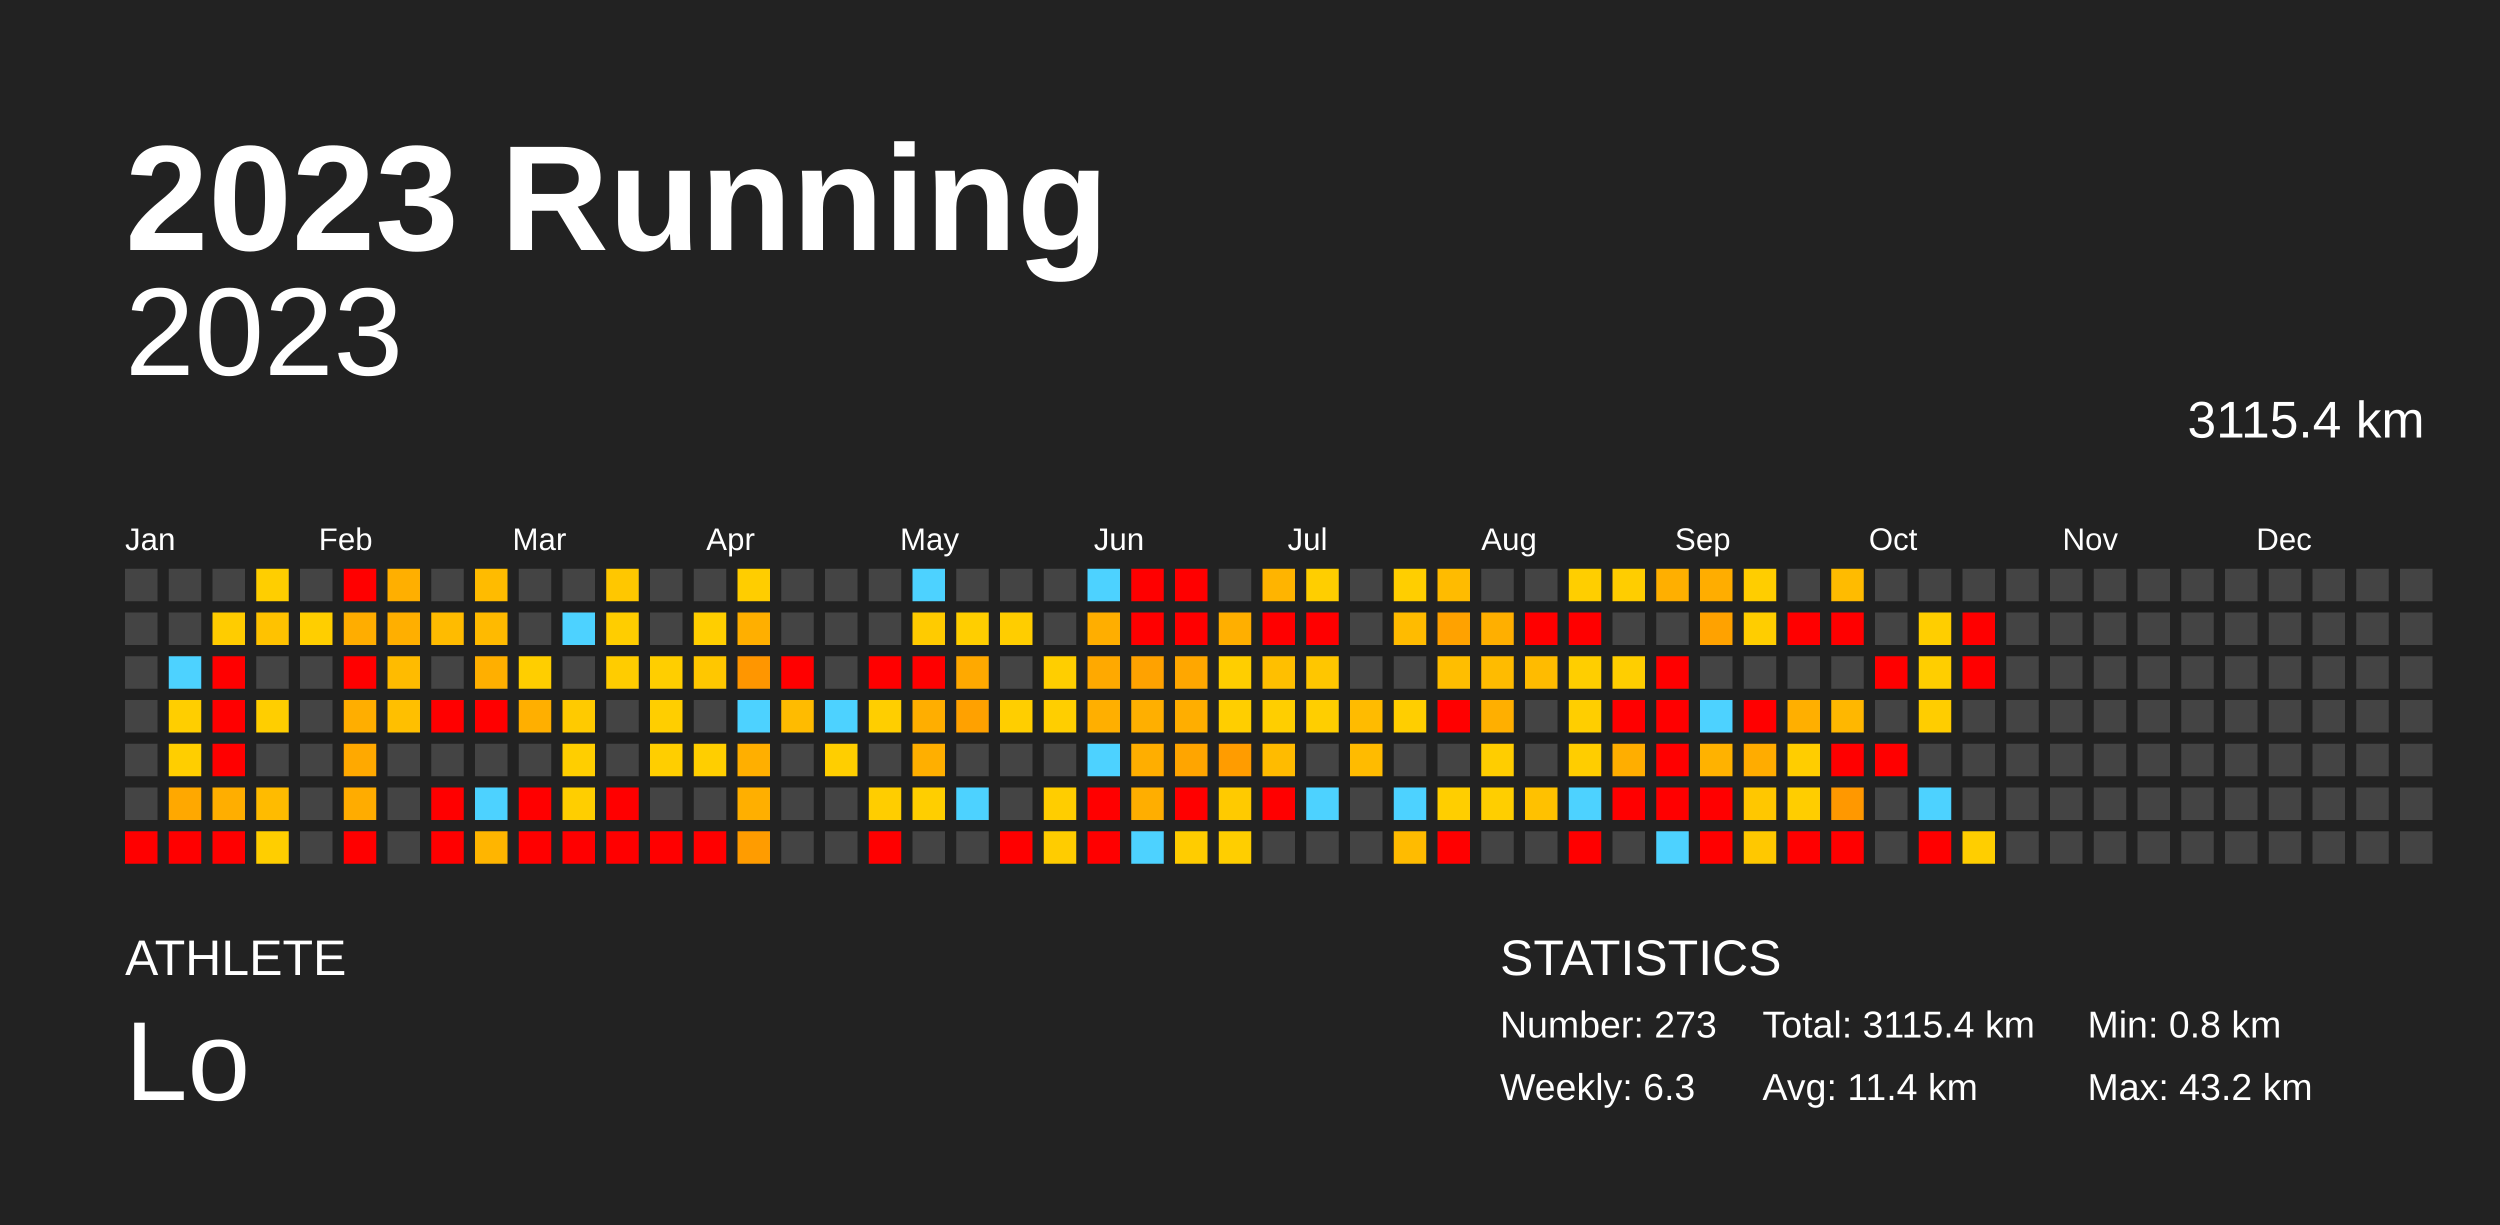
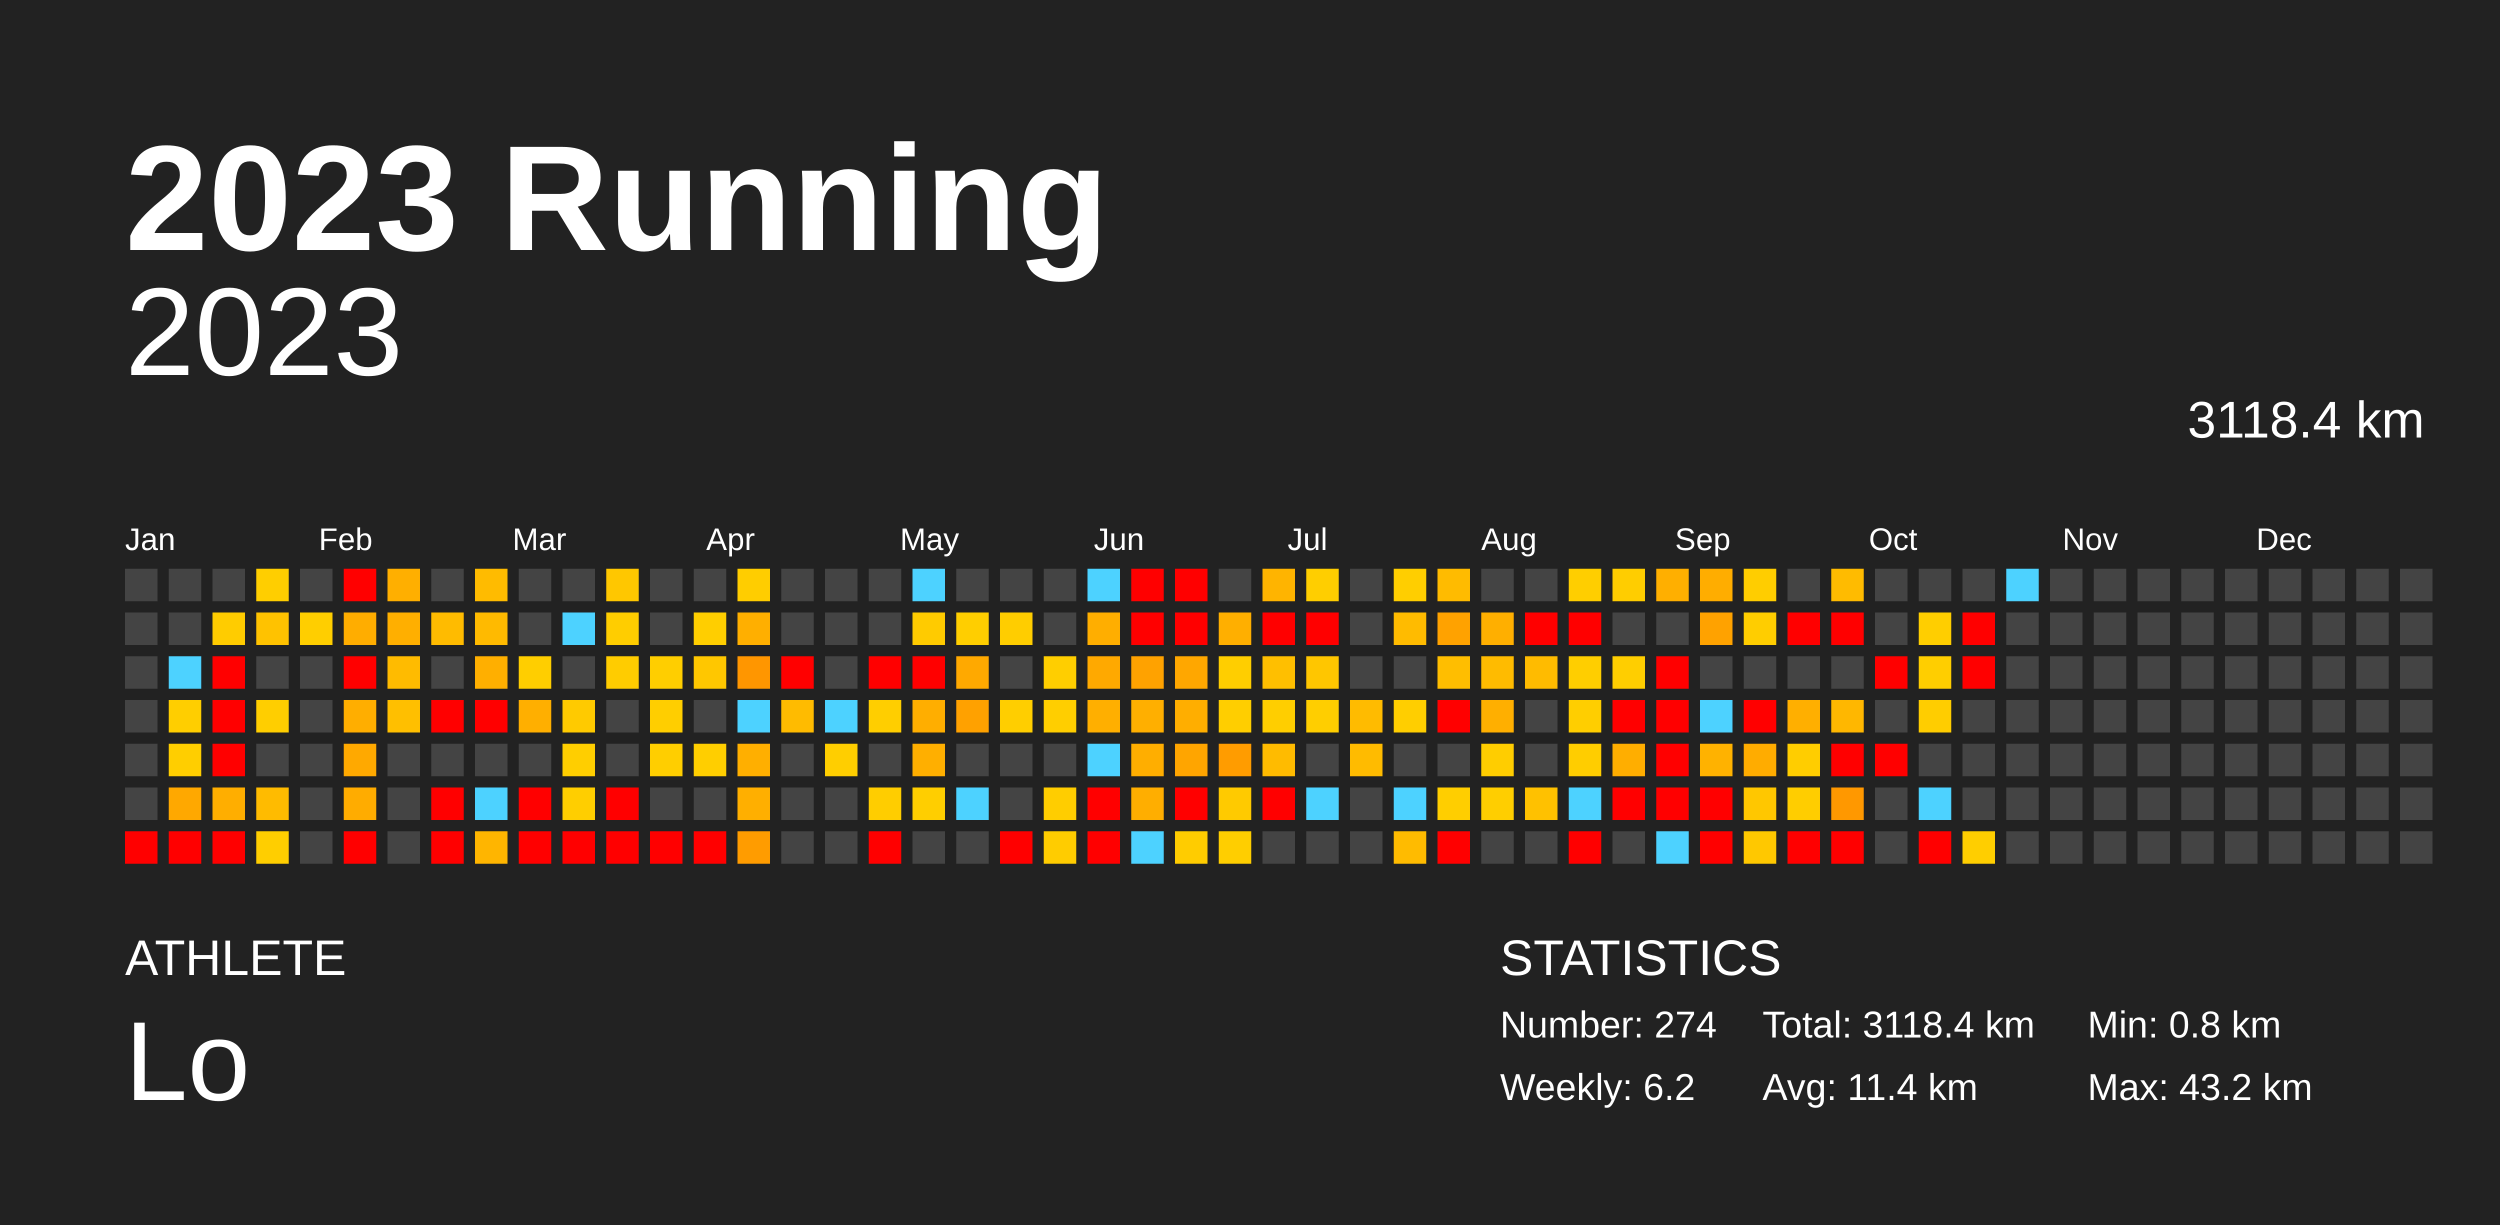
<svg xmlns="http://www.w3.org/2000/svg" baseProfile="full" height="98mm" version="1.1" viewBox="0,0,200,98" width="200mm">
  <defs />
  <rect fill="#222222" height="98" width="200" x="0" y="0" />
  <text fill="#FFFFFF" style="font-size:12px; font-family:Arial; font-weight:bold;" x="10" y="20">2023 Running</text>
  <text fill="#FFFFFF" style="font-size:4px; font-family:Arial" x="10" y="78">ATHLETE</text>
  <text fill="#FFFFFF" style="font-size:9px; font-family:Arial" x="10" y="88">Lo</text>
  <text fill="#FFFFFF" style="font-size:4px; font-family:Arial" x="120" y="78">STATISTICS</text>
-   <text fill="#FFFFFF" style="font-size:3px; font-family:Arial" x="120" y="83">Number: 273</text>
-   <text fill="#FFFFFF" style="font-size:3px; font-family:Arial" x="120" y="88">Weekly: 6.3</text>
-   <text fill="#FFFFFF" style="font-size:3px; font-family:Arial" x="141" y="83">Total: 3115.4 km</text>
+   <text fill="#FFFFFF" style="font-size:3px; font-family:Arial" x="120" y="83">Number: 274</text>
+   <text fill="#FFFFFF" style="font-size:3px; font-family:Arial" x="120" y="88">Weekly: 6.2</text>
+   <text fill="#FFFFFF" style="font-size:3px; font-family:Arial" x="141" y="83">Total: 3118.4 km</text>
  <text fill="#FFFFFF" style="font-size:3px; font-family:Arial" x="141" y="88">Avg: 11.4 km</text>
  <text fill="#FFFFFF" style="font-size:3px; font-family:Arial" x="167" y="83">Min: 0.8 km</text>
  <text fill="#FFFFFF" style="font-size:3px; font-family:Arial" x="167" y="88">Max: 43.2 km</text>
  <text alignment-baseline="hanging" fill="#FFFFFF" style="font-size:10.0px; font-family:Arial;" x="10" y="30">2023</text>
-   <text alignment-baseline="hanging" fill="#FFFFFF" style="font-size:4.125px; font-family:Arial;" x="175" y="35">3115.4 km</text>
+   <text alignment-baseline="hanging" fill="#FFFFFF" style="font-size:4.125px; font-family:Arial;" x="175" y="35">3118.4 km</text>
  <text fill="#FFFFFF" style="font-size:2.5px; font-family:Arial" x="10.0" y="44">Jan</text>
  <text fill="#FFFFFF" style="font-size:2.5px; font-family:Arial" x="25.5" y="44">Feb</text>
  <text fill="#FFFFFF" style="font-size:2.5px; font-family:Arial" x="41.0" y="44">Mar</text>
  <text fill="#FFFFFF" style="font-size:2.5px; font-family:Arial" x="56.5" y="44">Apr</text>
  <text fill="#FFFFFF" style="font-size:2.5px; font-family:Arial" x="72.0" y="44">May</text>
  <text fill="#FFFFFF" style="font-size:2.5px; font-family:Arial" x="87.5" y="44">Jun</text>
  <text fill="#FFFFFF" style="font-size:2.5px; font-family:Arial" x="103.0" y="44">Jul</text>
  <text fill="#FFFFFF" style="font-size:2.5px; font-family:Arial" x="118.5" y="44">Aug</text>
  <text fill="#FFFFFF" style="font-size:2.5px; font-family:Arial" x="134.0" y="44">Sep</text>
  <text fill="#FFFFFF" style="font-size:2.5px; font-family:Arial" x="149.5" y="44">Oct</text>
  <text fill="#FFFFFF" style="font-size:2.5px; font-family:Arial" x="165.0" y="44">Nov</text>
  <text fill="#FFFFFF" style="font-size:2.5px; font-family:Arial" x="180.5" y="44">Dec</text>
  <rect fill="#444444" height="2.6" width="2.6" x="10.0" y="45.5" />
  <rect fill="#444444" height="2.6" width="2.6" x="10.0" y="49.0" />
  <rect fill="#444444" height="2.6" width="2.6" x="10.0" y="52.5" />
  <rect fill="#444444" height="2.6" width="2.6" x="10.0" y="56.0" />
  <rect fill="#444444" height="2.6" width="2.6" x="10.0" y="59.5" />
  <rect fill="#444444" height="2.6" width="2.6" x="10.0" y="63.0" />
  <rect fill="red" height="2.6" width="2.6" x="10.0" y="66.5" />
  <rect fill="#444444" height="2.6" width="2.6" x="13.5" y="45.5" />
  <rect fill="#444444" height="2.6" width="2.6" x="13.5" y="49.0" />
  <rect fill="#4dd2ff" height="2.6" width="2.6" x="13.5" y="52.5" />
  <rect fill="#ffce00" height="2.6" width="2.6" x="13.5" y="56.0" />
  <rect fill="#ffce00" height="2.6" width="2.6" x="13.5" y="59.5" />
  <rect fill="#ffa800" height="2.6" width="2.6" x="13.5" y="63.0" />
  <rect fill="red" height="2.6" width="2.6" x="13.5" y="66.5" />
  <rect fill="#444444" height="2.6" width="2.6" x="17.0" y="45.5" />
  <rect fill="#ffcc00" height="2.6" width="2.6" x="17.0" y="49.0" />
  <rect fill="red" height="2.6" width="2.6" x="17.0" y="52.5" />
  <rect fill="red" height="2.6" width="2.6" x="17.0" y="56.0" />
  <rect fill="red" height="2.6" width="2.6" x="17.0" y="59.5" />
  <rect fill="#ffae00" height="2.6" width="2.6" x="17.0" y="63.0" />
  <rect fill="red" height="2.6" width="2.6" x="17.0" y="66.5" />
  <rect fill="#ffce00" height="2.6" width="2.6" x="20.5" y="45.5" />
  <rect fill="#ffc200" height="2.6" width="2.6" x="20.5" y="49.0" />
  <rect fill="#444444" height="2.6" width="2.6" x="20.5" y="52.5" />
  <rect fill="#ffce00" height="2.6" width="2.6" x="20.5" y="56.0" />
  <rect fill="#444444" height="2.6" width="2.6" x="20.5" y="59.5" />
  <rect fill="#ffbb00" height="2.6" width="2.6" x="20.5" y="63.0" />
  <rect fill="#ffce00" height="2.6" width="2.6" x="20.5" y="66.5" />
  <rect fill="#444444" height="2.6" width="2.6" x="24.0" y="45.5" />
  <rect fill="#ffce00" height="2.6" width="2.6" x="24.0" y="49.0" />
  <rect fill="#444444" height="2.6" width="2.6" x="24.0" y="52.5" />
  <rect fill="#444444" height="2.6" width="2.6" x="24.0" y="56.0" />
  <rect fill="#444444" height="2.6" width="2.6" x="24.0" y="59.5" />
  <rect fill="#444444" height="2.6" width="2.6" x="24.0" y="63.0" />
  <rect fill="#444444" height="2.6" width="2.6" x="24.0" y="66.5" />
  <rect fill="red" height="2.6" width="2.6" x="27.5" y="45.5" />
  <rect fill="#ffad00" height="2.6" width="2.6" x="27.5" y="49.0" />
  <rect fill="red" height="2.6" width="2.6" x="27.5" y="52.5" />
  <rect fill="#ffae00" height="2.6" width="2.6" x="27.5" y="56.0" />
  <rect fill="#ffa900" height="2.6" width="2.6" x="27.5" y="59.5" />
  <rect fill="#ffac00" height="2.6" width="2.6" x="27.5" y="63.0" />
  <rect fill="red" height="2.6" width="2.6" x="27.5" y="66.5" />
  <rect fill="#ffaf00" height="2.6" width="2.6" x="31.0" y="45.5" />
  <rect fill="#ffaf00" height="2.6" width="2.6" x="31.0" y="49.0" />
  <rect fill="#ffbb00" height="2.6" width="2.6" x="31.0" y="52.5" />
  <rect fill="#ffbf00" height="2.6" width="2.6" x="31.0" y="56.0" />
  <rect fill="#444444" height="2.6" width="2.6" x="31.0" y="59.5" />
  <rect fill="#444444" height="2.6" width="2.6" x="31.0" y="63.0" />
  <rect fill="#444444" height="2.6" width="2.6" x="31.0" y="66.5" />
  <rect fill="#444444" height="2.6" width="2.6" x="34.5" y="45.5" />
  <rect fill="#ffbb00" height="2.6" width="2.6" x="34.5" y="49.0" />
  <rect fill="#444444" height="2.6" width="2.6" x="34.5" y="52.5" />
  <rect fill="red" height="2.6" width="2.6" x="34.5" y="56.0" />
  <rect fill="#444444" height="2.6" width="2.6" x="34.5" y="59.5" />
  <rect fill="red" height="2.6" width="2.6" x="34.5" y="63.0" />
  <rect fill="red" height="2.6" width="2.6" x="34.5" y="66.5" />
  <rect fill="#ffbb00" height="2.6" width="2.6" x="38.0" y="45.5" />
  <rect fill="#ffba00" height="2.6" width="2.6" x="38.0" y="49.0" />
  <rect fill="#ffaf00" height="2.6" width="2.6" x="38.0" y="52.5" />
  <rect fill="red" height="2.6" width="2.6" x="38.0" y="56.0" />
  <rect fill="#444444" height="2.6" width="2.6" x="38.0" y="59.5" />
  <rect fill="#4dd2ff" height="2.6" width="2.6" x="38.0" y="63.0" />
  <rect fill="#ffb500" height="2.6" width="2.6" x="38.0" y="66.5" />
  <rect fill="#444444" height="2.6" width="2.6" x="41.5" y="45.5" />
  <rect fill="#444444" height="2.6" width="2.6" x="41.5" y="49.0" />
  <rect fill="#ffce00" height="2.6" width="2.6" x="41.5" y="52.5" />
  <rect fill="#ffaf00" height="2.6" width="2.6" x="41.5" y="56.0" />
  <rect fill="#444444" height="2.6" width="2.6" x="41.5" y="59.5" />
  <rect fill="red" height="2.6" width="2.6" x="41.5" y="63.0" />
  <rect fill="red" height="2.6" width="2.6" x="41.5" y="66.5" />
  <rect fill="#444444" height="2.6" width="2.6" x="45.0" y="45.5" />
  <rect fill="#4dd2ff" height="2.6" width="2.6" x="45.0" y="49.0" />
  <rect fill="#444444" height="2.6" width="2.6" x="45.0" y="52.5" />
  <rect fill="#ffca00" height="2.6" width="2.6" x="45.0" y="56.0" />
  <rect fill="#ffce00" height="2.6" width="2.6" x="45.0" y="59.5" />
  <rect fill="#ffce00" height="2.6" width="2.6" x="45.0" y="63.0" />
  <rect fill="red" height="2.6" width="2.6" x="45.0" y="66.5" />
  <rect fill="#ffc700" height="2.6" width="2.6" x="48.5" y="45.5" />
  <rect fill="#ffcd00" height="2.6" width="2.6" x="48.5" y="49.0" />
  <rect fill="#ffcc00" height="2.6" width="2.6" x="48.5" y="52.5" />
  <rect fill="#444444" height="2.6" width="2.6" x="48.5" y="56.0" />
  <rect fill="#444444" height="2.6" width="2.6" x="48.5" y="59.5" />
  <rect fill="red" height="2.6" width="2.6" x="48.5" y="63.0" />
  <rect fill="red" height="2.6" width="2.6" x="48.5" y="66.5" />
  <rect fill="#444444" height="2.6" width="2.6" x="52.0" y="45.5" />
  <rect fill="#444444" height="2.6" width="2.6" x="52.0" y="49.0" />
  <rect fill="#ffce00" height="2.6" width="2.6" x="52.0" y="52.5" />
  <rect fill="#ffce00" height="2.6" width="2.6" x="52.0" y="56.0" />
  <rect fill="#ffce00" height="2.6" width="2.6" x="52.0" y="59.5" />
  <rect fill="#444444" height="2.6" width="2.6" x="52.0" y="63.0" />
  <rect fill="red" height="2.6" width="2.6" x="52.0" y="66.5" />
  <rect fill="#444444" height="2.6" width="2.6" x="55.5" y="45.5" />
  <rect fill="#ffce00" height="2.6" width="2.6" x="55.5" y="49.0" />
  <rect fill="#ffc700" height="2.6" width="2.6" x="55.5" y="52.5" />
  <rect fill="#444444" height="2.6" width="2.6" x="55.5" y="56.0" />
  <rect fill="#ffce00" height="2.6" width="2.6" x="55.5" y="59.5" />
  <rect fill="#444444" height="2.6" width="2.6" x="55.5" y="63.0" />
  <rect fill="red" height="2.6" width="2.6" x="55.5" y="66.5" />
  <rect fill="#ffcd00" height="2.6" width="2.6" x="59.0" y="45.5" />
  <rect fill="#ffaf00" height="2.6" width="2.6" x="59.0" y="49.0" />
  <rect fill="#ff9600" height="2.6" width="2.6" x="59.0" y="52.5" />
  <rect fill="#4dd2ff" height="2.6" width="2.6" x="59.0" y="56.0" />
  <rect fill="#ffaf00" height="2.6" width="2.6" x="59.0" y="59.5" />
  <rect fill="#ffaf00" height="2.6" width="2.6" x="59.0" y="63.0" />
  <rect fill="#ff9c00" height="2.6" width="2.6" x="59.0" y="66.5" />
  <rect fill="#444444" height="2.6" width="2.6" x="62.5" y="45.5" />
  <rect fill="#444444" height="2.6" width="2.6" x="62.5" y="49.0" />
  <rect fill="red" height="2.6" width="2.6" x="62.5" y="52.5" />
  <rect fill="#ffbb00" height="2.6" width="2.6" x="62.5" y="56.0" />
  <rect fill="#444444" height="2.6" width="2.6" x="62.5" y="59.5" />
  <rect fill="#444444" height="2.6" width="2.6" x="62.5" y="63.0" />
  <rect fill="#444444" height="2.6" width="2.6" x="62.5" y="66.5" />
  <rect fill="#444444" height="2.6" width="2.6" x="66.0" y="45.5" />
  <rect fill="#444444" height="2.6" width="2.6" x="66.0" y="49.0" />
  <rect fill="#444444" height="2.6" width="2.6" x="66.0" y="52.5" />
  <rect fill="#4dd2ff" height="2.6" width="2.6" x="66.0" y="56.0" />
  <rect fill="#ffce00" height="2.6" width="2.6" x="66.0" y="59.5" />
  <rect fill="#444444" height="2.6" width="2.6" x="66.0" y="63.0" />
  <rect fill="#444444" height="2.6" width="2.6" x="66.0" y="66.5" />
  <rect fill="#444444" height="2.6" width="2.6" x="69.5" y="45.5" />
  <rect fill="#444444" height="2.6" width="2.6" x="69.5" y="49.0" />
  <rect fill="red" height="2.6" width="2.6" x="69.5" y="52.5" />
  <rect fill="#ffce00" height="2.6" width="2.6" x="69.5" y="56.0" />
  <rect fill="#444444" height="2.6" width="2.6" x="69.5" y="59.5" />
  <rect fill="#ffcd00" height="2.6" width="2.6" x="69.5" y="63.0" />
  <rect fill="red" height="2.6" width="2.6" x="69.5" y="66.5" />
  <rect fill="#4dd2ff" height="2.6" width="2.6" x="73.0" y="45.5" />
  <rect fill="#ffcb00" height="2.6" width="2.6" x="73.0" y="49.0" />
  <rect fill="red" height="2.6" width="2.6" x="73.0" y="52.5" />
  <rect fill="#ffae00" height="2.6" width="2.6" x="73.0" y="56.0" />
  <rect fill="#ffaf00" height="2.6" width="2.6" x="73.0" y="59.5" />
  <rect fill="#ffce00" height="2.6" width="2.6" x="73.0" y="63.0" />
  <rect fill="#444444" height="2.6" width="2.6" x="73.0" y="66.5" />
  <rect fill="#444444" height="2.6" width="2.6" x="76.5" y="45.5" />
  <rect fill="#ffce00" height="2.6" width="2.6" x="76.5" y="49.0" />
  <rect fill="#ffa900" height="2.6" width="2.6" x="76.5" y="52.5" />
  <rect fill="#ffa100" height="2.6" width="2.6" x="76.5" y="56.0" />
  <rect fill="#444444" height="2.6" width="2.6" x="76.5" y="59.5" />
  <rect fill="#4dd2ff" height="2.6" width="2.6" x="76.5" y="63.0" />
  <rect fill="#444444" height="2.6" width="2.6" x="76.5" y="66.5" />
  <rect fill="#444444" height="2.6" width="2.6" x="80.0" y="45.5" />
  <rect fill="#ffcd00" height="2.6" width="2.6" x="80.0" y="49.0" />
  <rect fill="#444444" height="2.6" width="2.6" x="80.0" y="52.5" />
  <rect fill="#ffce00" height="2.6" width="2.6" x="80.0" y="56.0" />
  <rect fill="#444444" height="2.6" width="2.6" x="80.0" y="59.5" />
  <rect fill="#444444" height="2.6" width="2.6" x="80.0" y="63.0" />
  <rect fill="red" height="2.6" width="2.6" x="80.0" y="66.5" />
  <rect fill="#444444" height="2.6" width="2.6" x="83.5" y="45.5" />
  <rect fill="#444444" height="2.6" width="2.6" x="83.5" y="49.0" />
  <rect fill="#ffce00" height="2.6" width="2.6" x="83.5" y="52.5" />
  <rect fill="#ffce00" height="2.6" width="2.6" x="83.5" y="56.0" />
  <rect fill="#444444" height="2.6" width="2.6" x="83.5" y="59.5" />
  <rect fill="#ffcd00" height="2.6" width="2.6" x="83.5" y="63.0" />
  <rect fill="#ffcc00" height="2.6" width="2.6" x="83.5" y="66.5" />
  <rect fill="#4dd2ff" height="2.6" width="2.6" x="87.0" y="45.5" />
  <rect fill="#ffae00" height="2.6" width="2.6" x="87.0" y="49.0" />
  <rect fill="#ffa900" height="2.6" width="2.6" x="87.0" y="52.5" />
  <rect fill="#ffaf00" height="2.6" width="2.6" x="87.0" y="56.0" />
  <rect fill="#4dd2ff" height="2.6" width="2.6" x="87.0" y="59.5" />
  <rect fill="red" height="2.6" width="2.6" x="87.0" y="63.0" />
  <rect fill="red" height="2.6" width="2.6" x="87.0" y="66.5" />
  <rect fill="red" height="2.6" width="2.6" x="90.5" y="45.5" />
  <rect fill="red" height="2.6" width="2.6" x="90.5" y="49.0" />
  <rect fill="#ffa200" height="2.6" width="2.6" x="90.5" y="52.5" />
  <rect fill="#ffaf00" height="2.6" width="2.6" x="90.5" y="56.0" />
  <rect fill="#ffae00" height="2.6" width="2.6" x="90.5" y="59.5" />
  <rect fill="#ffae00" height="2.6" width="2.6" x="90.5" y="63.0" />
  <rect fill="#4dd2ff" height="2.6" width="2.6" x="90.5" y="66.5" />
  <rect fill="red" height="2.6" width="2.6" x="94.0" y="45.5" />
  <rect fill="red" height="2.6" width="2.6" x="94.0" y="49.0" />
  <rect fill="#ffa700" height="2.6" width="2.6" x="94.0" y="52.5" />
  <rect fill="#ffae00" height="2.6" width="2.6" x="94.0" y="56.0" />
  <rect fill="#ffa500" height="2.6" width="2.6" x="94.0" y="59.5" />
  <rect fill="red" height="2.6" width="2.6" x="94.0" y="63.0" />
  <rect fill="#ffcc00" height="2.6" width="2.6" x="94.0" y="66.5" />
  <rect fill="#444444" height="2.6" width="2.6" x="97.5" y="45.5" />
  <rect fill="#ffaf00" height="2.6" width="2.6" x="97.5" y="49.0" />
  <rect fill="#ffce00" height="2.6" width="2.6" x="97.5" y="52.5" />
  <rect fill="#ffce00" height="2.6" width="2.6" x="97.5" y="56.0" />
  <rect fill="#ff9c00" height="2.6" width="2.6" x="97.5" y="59.5" />
  <rect fill="#ffca00" height="2.6" width="2.6" x="97.5" y="63.0" />
  <rect fill="#ffce00" height="2.6" width="2.6" x="97.5" y="66.5" />
  <rect fill="#ffb400" height="2.6" width="2.6" x="101.0" y="45.5" />
  <rect fill="red" height="2.6" width="2.6" x="101.0" y="49.0" />
  <rect fill="#ffbf00" height="2.6" width="2.6" x="101.0" y="52.5" />
  <rect fill="#ffce00" height="2.6" width="2.6" x="101.0" y="56.0" />
  <rect fill="#ffbb00" height="2.6" width="2.6" x="101.0" y="59.5" />
  <rect fill="red" height="2.6" width="2.6" x="101.0" y="63.0" />
  <rect fill="#444444" height="2.6" width="2.6" x="101.0" y="66.5" />
  <rect fill="#ffce00" height="2.6" width="2.6" x="104.5" y="45.5" />
  <rect fill="red" height="2.6" width="2.6" x="104.5" y="49.0" />
  <rect fill="#ffc600" height="2.6" width="2.6" x="104.5" y="52.5" />
  <rect fill="#ffce00" height="2.6" width="2.6" x="104.5" y="56.0" />
  <rect fill="#444444" height="2.6" width="2.6" x="104.5" y="59.5" />
  <rect fill="#4dd2ff" height="2.6" width="2.6" x="104.5" y="63.0" />
  <rect fill="#444444" height="2.6" width="2.6" x="104.5" y="66.5" />
  <rect fill="#444444" height="2.6" width="2.6" x="108.0" y="45.5" />
  <rect fill="#444444" height="2.6" width="2.6" x="108.0" y="49.0" />
  <rect fill="#444444" height="2.6" width="2.6" x="108.0" y="52.5" />
  <rect fill="#ffbb00" height="2.6" width="2.6" x="108.0" y="56.0" />
  <rect fill="#ffbb00" height="2.6" width="2.6" x="108.0" y="59.5" />
  <rect fill="#444444" height="2.6" width="2.6" x="108.0" y="63.0" />
  <rect fill="#444444" height="2.6" width="2.6" x="108.0" y="66.5" />
  <rect fill="#ffce00" height="2.6" width="2.6" x="111.5" y="45.5" />
  <rect fill="#ffbb00" height="2.6" width="2.6" x="111.5" y="49.0" />
  <rect fill="#444444" height="2.6" width="2.6" x="111.5" y="52.5" />
  <rect fill="#ffce00" height="2.6" width="2.6" x="111.5" y="56.0" />
  <rect fill="#444444" height="2.6" width="2.6" x="111.5" y="59.5" />
  <rect fill="#4dd2ff" height="2.6" width="2.6" x="111.5" y="63.0" />
  <rect fill="#ffbb00" height="2.6" width="2.6" x="111.5" y="66.5" />
  <rect fill="#ffbb00" height="2.6" width="2.6" x="115.0" y="45.5" />
  <rect fill="#ffa200" height="2.6" width="2.6" x="115.0" y="49.0" />
  <rect fill="#ffbe00" height="2.6" width="2.6" x="115.0" y="52.5" />
  <rect fill="red" height="2.6" width="2.6" x="115.0" y="56.0" />
  <rect fill="#444444" height="2.6" width="2.6" x="115.0" y="59.5" />
  <rect fill="#ffce00" height="2.6" width="2.6" x="115.0" y="63.0" />
  <rect fill="red" height="2.6" width="2.6" x="115.0" y="66.5" />
  <rect fill="#444444" height="2.6" width="2.6" x="118.5" y="45.5" />
  <rect fill="#ffaf00" height="2.6" width="2.6" x="118.5" y="49.0" />
  <rect fill="#ffbb00" height="2.6" width="2.6" x="118.5" y="52.5" />
  <rect fill="#ffaf00" height="2.6" width="2.6" x="118.5" y="56.0" />
  <rect fill="#ffcd00" height="2.6" width="2.6" x="118.5" y="59.5" />
  <rect fill="#ffce00" height="2.6" width="2.6" x="118.5" y="63.0" />
  <rect fill="#444444" height="2.6" width="2.6" x="118.5" y="66.5" />
  <rect fill="#444444" height="2.6" width="2.6" x="122.0" y="45.5" />
  <rect fill="red" height="2.6" width="2.6" x="122.0" y="49.0" />
  <rect fill="#ffbb00" height="2.6" width="2.6" x="122.0" y="52.5" />
  <rect fill="#444444" height="2.6" width="2.6" x="122.0" y="56.0" />
  <rect fill="#444444" height="2.6" width="2.6" x="122.0" y="59.5" />
  <rect fill="#ffc100" height="2.6" width="2.6" x="122.0" y="63.0" />
  <rect fill="#444444" height="2.6" width="2.6" x="122.0" y="66.5" />
  <rect fill="#ffce00" height="2.6" width="2.6" x="125.5" y="45.5" />
  <rect fill="red" height="2.6" width="2.6" x="125.5" y="49.0" />
  <rect fill="#ffce00" height="2.6" width="2.6" x="125.5" y="52.5" />
  <rect fill="#ffce00" height="2.6" width="2.6" x="125.5" y="56.0" />
  <rect fill="#ffcd00" height="2.6" width="2.6" x="125.5" y="59.5" />
  <rect fill="#4dd2ff" height="2.6" width="2.6" x="125.5" y="63.0" />
  <rect fill="red" height="2.6" width="2.6" x="125.5" y="66.5" />
  <rect fill="#ffcd00" height="2.6" width="2.6" x="129.0" y="45.5" />
  <rect fill="#444444" height="2.6" width="2.6" x="129.0" y="49.0" />
  <rect fill="#ffce00" height="2.6" width="2.6" x="129.0" y="52.5" />
  <rect fill="red" height="2.6" width="2.6" x="129.0" y="56.0" />
  <rect fill="#ffae00" height="2.6" width="2.6" x="129.0" y="59.5" />
  <rect fill="red" height="2.6" width="2.6" x="129.0" y="63.0" />
  <rect fill="#444444" height="2.6" width="2.6" x="129.0" y="66.5" />
  <rect fill="#ffaf00" height="2.6" width="2.6" x="132.5" y="45.5" />
  <rect fill="#444444" height="2.6" width="2.6" x="132.5" y="49.0" />
  <rect fill="red" height="2.6" width="2.6" x="132.5" y="52.5" />
  <rect fill="red" height="2.6" width="2.6" x="132.5" y="56.0" />
  <rect fill="red" height="2.6" width="2.6" x="132.5" y="59.5" />
  <rect fill="red" height="2.6" width="2.6" x="132.5" y="63.0" />
  <rect fill="#4dd2ff" height="2.6" width="2.6" x="132.5" y="66.5" />
  <rect fill="#ffad00" height="2.6" width="2.6" x="136.0" y="45.5" />
  <rect fill="#ffa200" height="2.6" width="2.6" x="136.0" y="49.0" />
  <rect fill="#444444" height="2.6" width="2.6" x="136.0" y="52.5" />
  <rect fill="#4dd2ff" height="2.6" width="2.6" x="136.0" y="56.0" />
  <rect fill="#ffb200" height="2.6" width="2.6" x="136.0" y="59.5" />
  <rect fill="red" height="2.6" width="2.6" x="136.0" y="63.0" />
  <rect fill="red" height="2.6" width="2.6" x="136.0" y="66.5" />
  <rect fill="#ffcd00" height="2.6" width="2.6" x="139.5" y="45.5" />
  <rect fill="#ffcd00" height="2.6" width="2.6" x="139.5" y="49.0" />
  <rect fill="#444444" height="2.6" width="2.6" x="139.5" y="52.5" />
  <rect fill="red" height="2.6" width="2.6" x="139.5" y="56.0" />
  <rect fill="#ffac00" height="2.6" width="2.6" x="139.5" y="59.5" />
  <rect fill="#ffc700" height="2.6" width="2.6" x="139.5" y="63.0" />
  <rect fill="#ffc800" height="2.6" width="2.6" x="139.5" y="66.5" />
  <rect fill="#444444" height="2.6" width="2.6" x="143.0" y="45.5" />
  <rect fill="red" height="2.6" width="2.6" x="143.0" y="49.0" />
  <rect fill="#444444" height="2.6" width="2.6" x="143.0" y="52.5" />
  <rect fill="#ffaf00" height="2.6" width="2.6" x="143.0" y="56.0" />
  <rect fill="#ffcd00" height="2.6" width="2.6" x="143.0" y="59.5" />
  <rect fill="#ffcd00" height="2.6" width="2.6" x="143.0" y="63.0" />
  <rect fill="red" height="2.6" width="2.6" x="143.0" y="66.5" />
  <rect fill="#ffbb00" height="2.6" width="2.6" x="146.5" y="45.5" />
  <rect fill="red" height="2.6" width="2.6" x="146.5" y="49.0" />
  <rect fill="#444444" height="2.6" width="2.6" x="146.5" y="52.5" />
  <rect fill="#ffb700" height="2.6" width="2.6" x="146.5" y="56.0" />
  <rect fill="red" height="2.6" width="2.6" x="146.5" y="59.5" />
  <rect fill="#ff9800" height="2.6" width="2.6" x="146.5" y="63.0" />
  <rect fill="red" height="2.6" width="2.6" x="146.5" y="66.5" />
  <rect fill="#444444" height="2.6" width="2.6" x="150.0" y="45.5" />
  <rect fill="#444444" height="2.6" width="2.6" x="150.0" y="49.0" />
  <rect fill="red" height="2.6" width="2.6" x="150.0" y="52.5" />
  <rect fill="#444444" height="2.6" width="2.6" x="150.0" y="56.0" />
  <rect fill="red" height="2.6" width="2.6" x="150.0" y="59.5" />
  <rect fill="#444444" height="2.6" width="2.6" x="150.0" y="63.0" />
  <rect fill="#444444" height="2.6" width="2.6" x="150.0" y="66.5" />
  <rect fill="#444444" height="2.6" width="2.6" x="153.5" y="45.5" />
  <rect fill="#ffce00" height="2.6" width="2.6" x="153.5" y="49.0" />
  <rect fill="#ffce00" height="2.6" width="2.6" x="153.5" y="52.5" />
  <rect fill="#ffcd00" height="2.6" width="2.6" x="153.5" y="56.0" />
  <rect fill="#444444" height="2.6" width="2.6" x="153.5" y="59.5" />
  <rect fill="#4dd2ff" height="2.6" width="2.6" x="153.5" y="63.0" />
  <rect fill="red" height="2.6" width="2.6" x="153.5" y="66.5" />
  <rect fill="#444444" height="2.6" width="2.6" x="157.0" y="45.5" />
  <rect fill="red" height="2.6" width="2.6" x="157.0" y="49.0" />
  <rect fill="red" height="2.6" width="2.6" x="157.0" y="52.5" />
  <rect fill="#444444" height="2.6" width="2.6" x="157.0" y="56.0" />
  <rect fill="#444444" height="2.6" width="2.6" x="157.0" y="59.5" />
  <rect fill="#444444" height="2.6" width="2.6" x="157.0" y="63.0" />
  <rect fill="#ffce00" height="2.6" width="2.6" x="157.0" y="66.5" />
-   <rect fill="#444444" height="2.6" width="2.6" x="160.5" y="45.5" />
+   <rect fill="#4dd2ff" height="2.6" width="2.6" x="160.5" y="45.5" />
  <rect fill="#444444" height="2.6" width="2.6" x="160.5" y="49.0" />
  <rect fill="#444444" height="2.6" width="2.6" x="160.5" y="52.5" />
  <rect fill="#444444" height="2.6" width="2.6" x="160.5" y="56.0" />
  <rect fill="#444444" height="2.6" width="2.6" x="160.5" y="59.5" />
  <rect fill="#444444" height="2.6" width="2.6" x="160.5" y="63.0" />
  <rect fill="#444444" height="2.6" width="2.6" x="160.5" y="66.5" />
  <rect fill="#444444" height="2.6" width="2.6" x="164.0" y="45.5" />
  <rect fill="#444444" height="2.6" width="2.6" x="164.0" y="49.0" />
  <rect fill="#444444" height="2.6" width="2.6" x="164.0" y="52.5" />
  <rect fill="#444444" height="2.6" width="2.6" x="164.0" y="56.0" />
  <rect fill="#444444" height="2.6" width="2.6" x="164.0" y="59.5" />
  <rect fill="#444444" height="2.6" width="2.6" x="164.0" y="63.0" />
  <rect fill="#444444" height="2.6" width="2.6" x="164.0" y="66.5" />
  <rect fill="#444444" height="2.6" width="2.6" x="167.5" y="45.5" />
  <rect fill="#444444" height="2.6" width="2.6" x="167.5" y="49.0" />
  <rect fill="#444444" height="2.6" width="2.6" x="167.5" y="52.5" />
  <rect fill="#444444" height="2.6" width="2.6" x="167.5" y="56.0" />
  <rect fill="#444444" height="2.6" width="2.6" x="167.5" y="59.5" />
  <rect fill="#444444" height="2.6" width="2.6" x="167.5" y="63.0" />
  <rect fill="#444444" height="2.6" width="2.6" x="167.5" y="66.5" />
  <rect fill="#444444" height="2.6" width="2.6" x="171.0" y="45.5" />
  <rect fill="#444444" height="2.6" width="2.6" x="171.0" y="49.0" />
  <rect fill="#444444" height="2.6" width="2.6" x="171.0" y="52.5" />
  <rect fill="#444444" height="2.6" width="2.6" x="171.0" y="56.0" />
  <rect fill="#444444" height="2.6" width="2.6" x="171.0" y="59.5" />
  <rect fill="#444444" height="2.6" width="2.6" x="171.0" y="63.0" />
  <rect fill="#444444" height="2.6" width="2.6" x="171.0" y="66.5" />
  <rect fill="#444444" height="2.6" width="2.6" x="174.5" y="45.5" />
  <rect fill="#444444" height="2.6" width="2.6" x="174.5" y="49.0" />
  <rect fill="#444444" height="2.6" width="2.6" x="174.5" y="52.5" />
  <rect fill="#444444" height="2.6" width="2.6" x="174.5" y="56.0" />
  <rect fill="#444444" height="2.6" width="2.6" x="174.5" y="59.5" />
  <rect fill="#444444" height="2.6" width="2.6" x="174.5" y="63.0" />
  <rect fill="#444444" height="2.6" width="2.6" x="174.5" y="66.5" />
  <rect fill="#444444" height="2.6" width="2.6" x="178.0" y="45.5" />
  <rect fill="#444444" height="2.6" width="2.6" x="178.0" y="49.0" />
  <rect fill="#444444" height="2.6" width="2.6" x="178.0" y="52.5" />
  <rect fill="#444444" height="2.6" width="2.6" x="178.0" y="56.0" />
  <rect fill="#444444" height="2.6" width="2.6" x="178.0" y="59.5" />
  <rect fill="#444444" height="2.6" width="2.6" x="178.0" y="63.0" />
  <rect fill="#444444" height="2.6" width="2.6" x="178.0" y="66.5" />
  <rect fill="#444444" height="2.6" width="2.6" x="181.5" y="45.5" />
  <rect fill="#444444" height="2.6" width="2.6" x="181.5" y="49.0" />
  <rect fill="#444444" height="2.6" width="2.6" x="181.5" y="52.5" />
  <rect fill="#444444" height="2.6" width="2.6" x="181.5" y="56.0" />
  <rect fill="#444444" height="2.6" width="2.6" x="181.5" y="59.5" />
  <rect fill="#444444" height="2.6" width="2.6" x="181.5" y="63.0" />
  <rect fill="#444444" height="2.6" width="2.6" x="181.5" y="66.5" />
  <rect fill="#444444" height="2.6" width="2.6" x="185.0" y="45.5" />
  <rect fill="#444444" height="2.6" width="2.6" x="185.0" y="49.0" />
  <rect fill="#444444" height="2.6" width="2.6" x="185.0" y="52.5" />
  <rect fill="#444444" height="2.6" width="2.6" x="185.0" y="56.0" />
  <rect fill="#444444" height="2.6" width="2.6" x="185.0" y="59.5" />
  <rect fill="#444444" height="2.6" width="2.6" x="185.0" y="63.0" />
  <rect fill="#444444" height="2.6" width="2.6" x="185.0" y="66.5" />
  <rect fill="#444444" height="2.6" width="2.6" x="188.5" y="45.5" />
  <rect fill="#444444" height="2.6" width="2.6" x="188.5" y="49.0" />
  <rect fill="#444444" height="2.6" width="2.6" x="188.5" y="52.5" />
  <rect fill="#444444" height="2.6" width="2.6" x="188.5" y="56.0" />
  <rect fill="#444444" height="2.6" width="2.6" x="188.5" y="59.5" />
  <rect fill="#444444" height="2.6" width="2.6" x="188.5" y="63.0" />
  <rect fill="#444444" height="2.6" width="2.6" x="188.5" y="66.5" />
  <rect fill="#444444" height="2.6" width="2.6" x="192.0" y="45.5" />
  <rect fill="#444444" height="2.6" width="2.6" x="192.0" y="49.0" />
  <rect fill="#444444" height="2.6" width="2.6" x="192.0" y="52.5" />
  <rect fill="#444444" height="2.6" width="2.6" x="192.0" y="56.0" />
  <rect fill="#444444" height="2.6" width="2.6" x="192.0" y="59.5" />
  <rect fill="#444444" height="2.6" width="2.6" x="192.0" y="63.0" />
  <rect fill="#444444" height="2.6" width="2.6" x="192.0" y="66.5" />
</svg>
